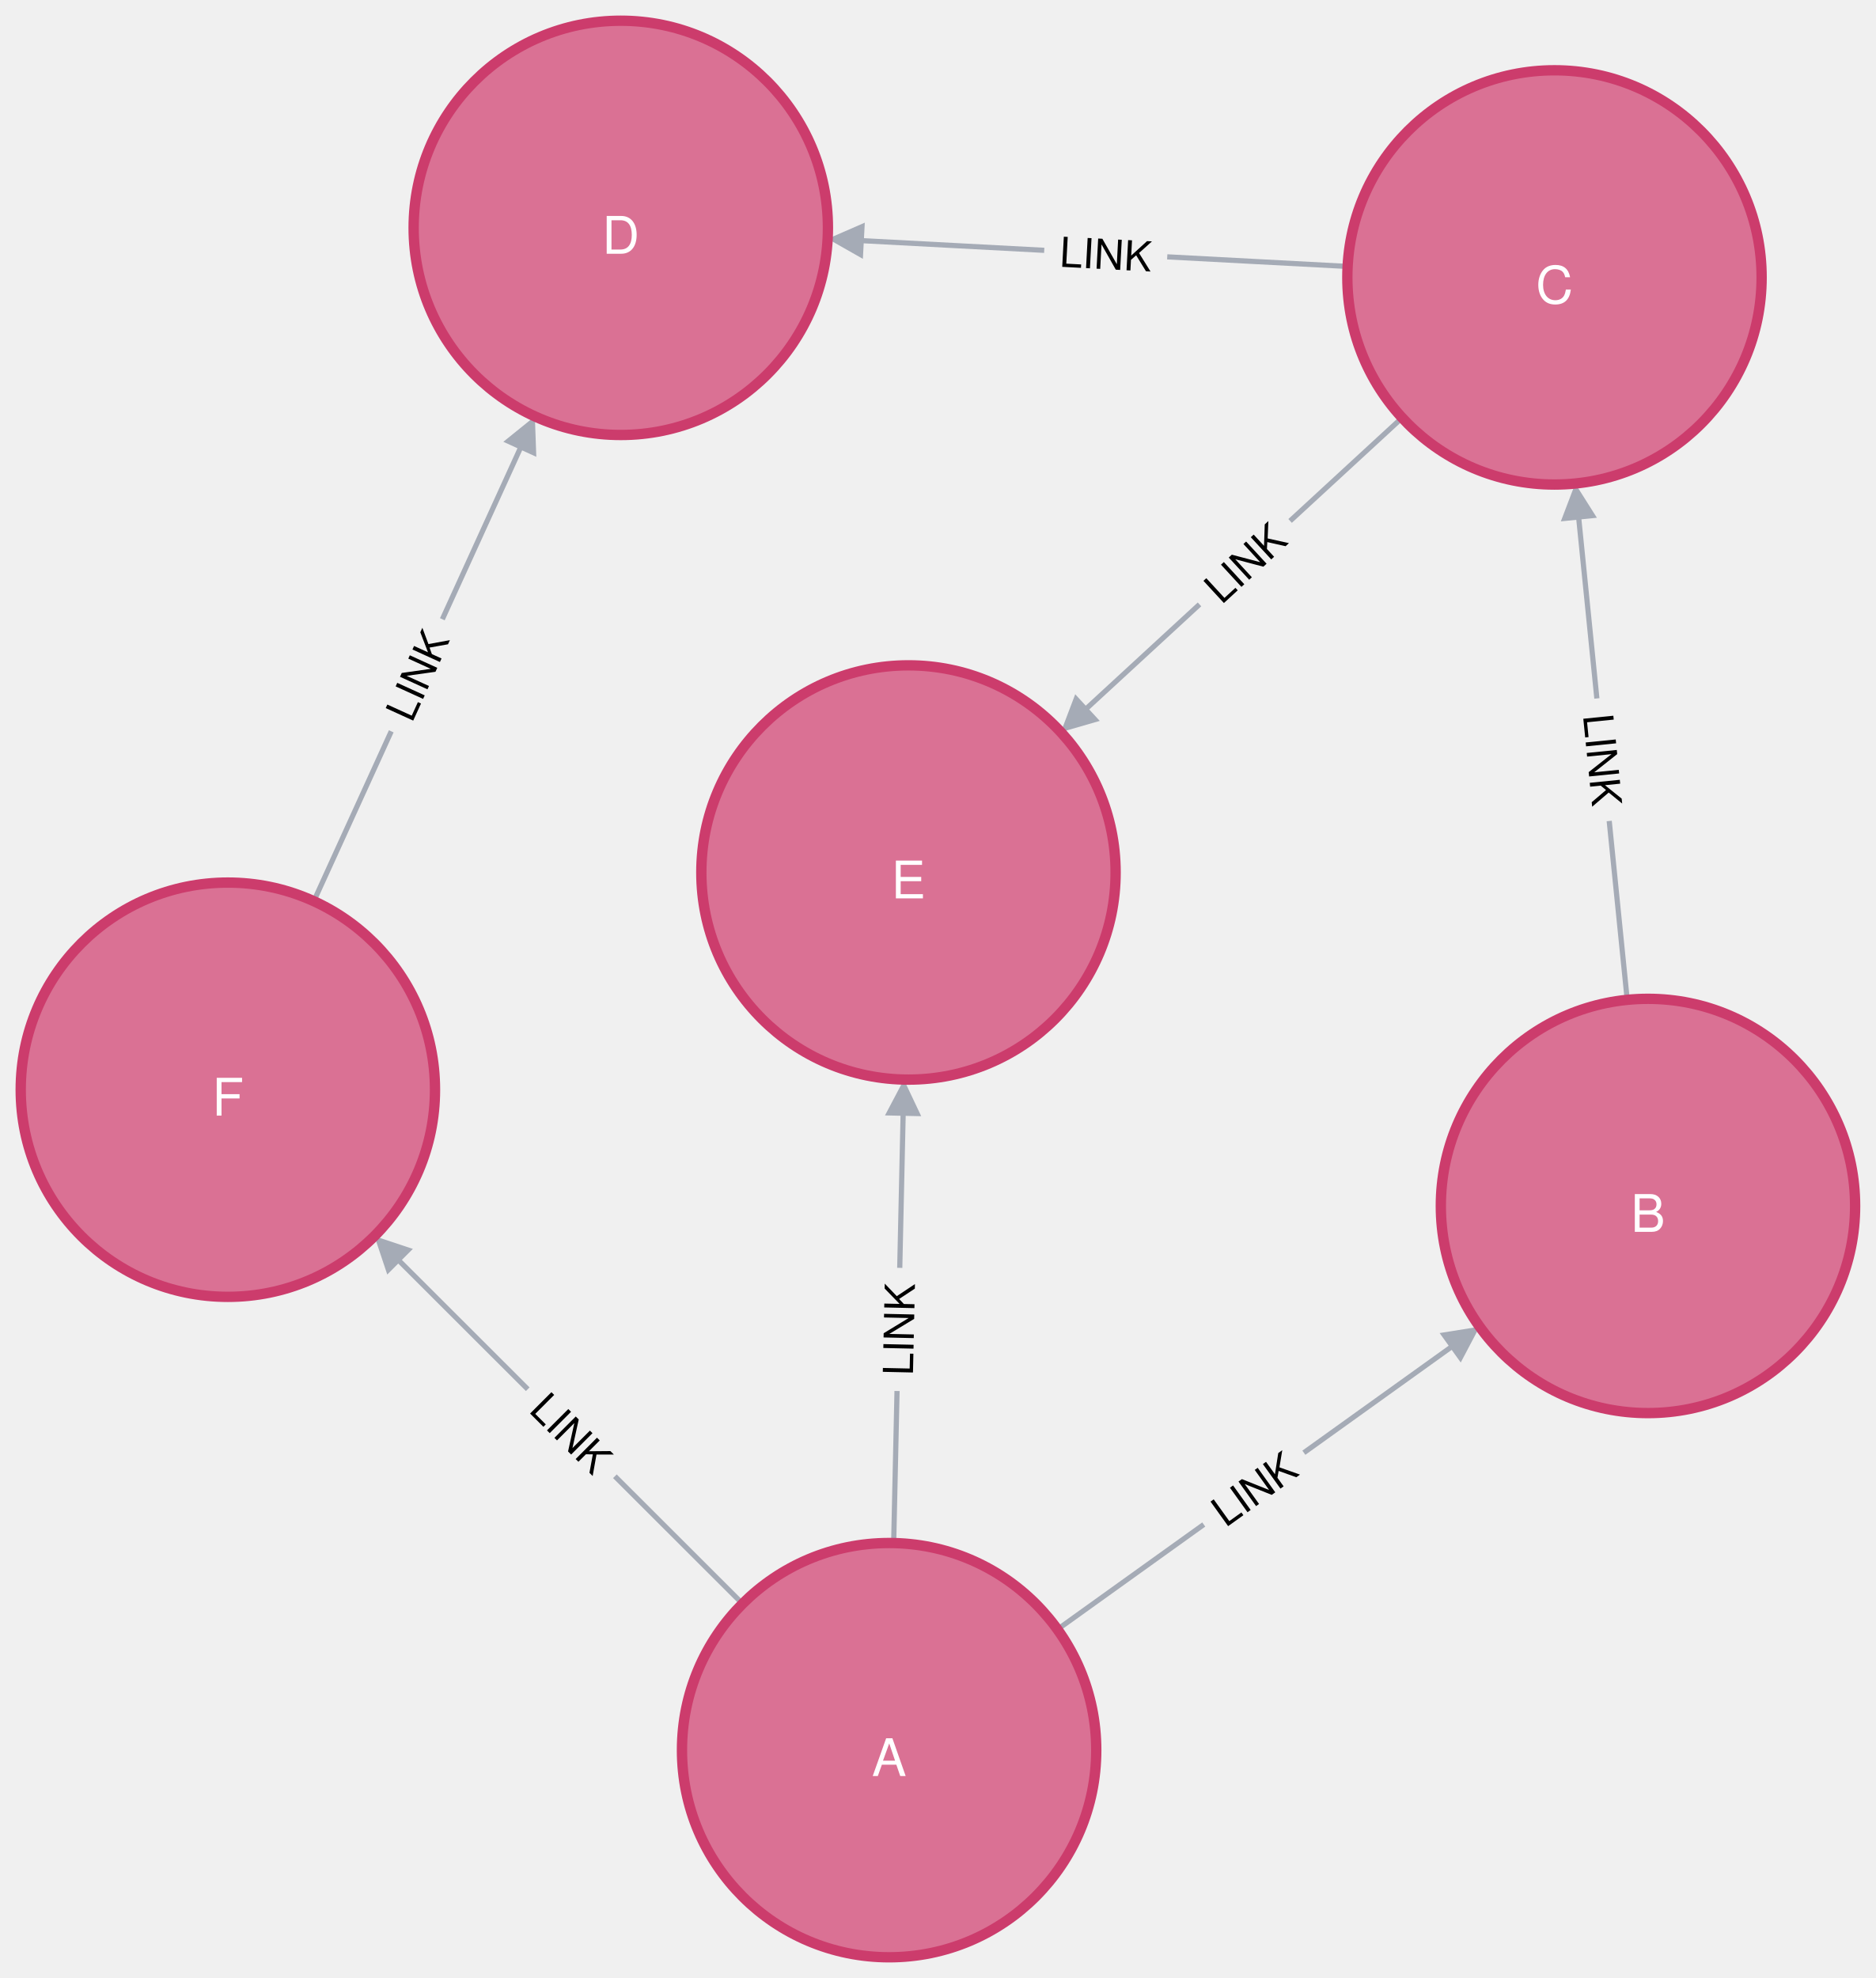
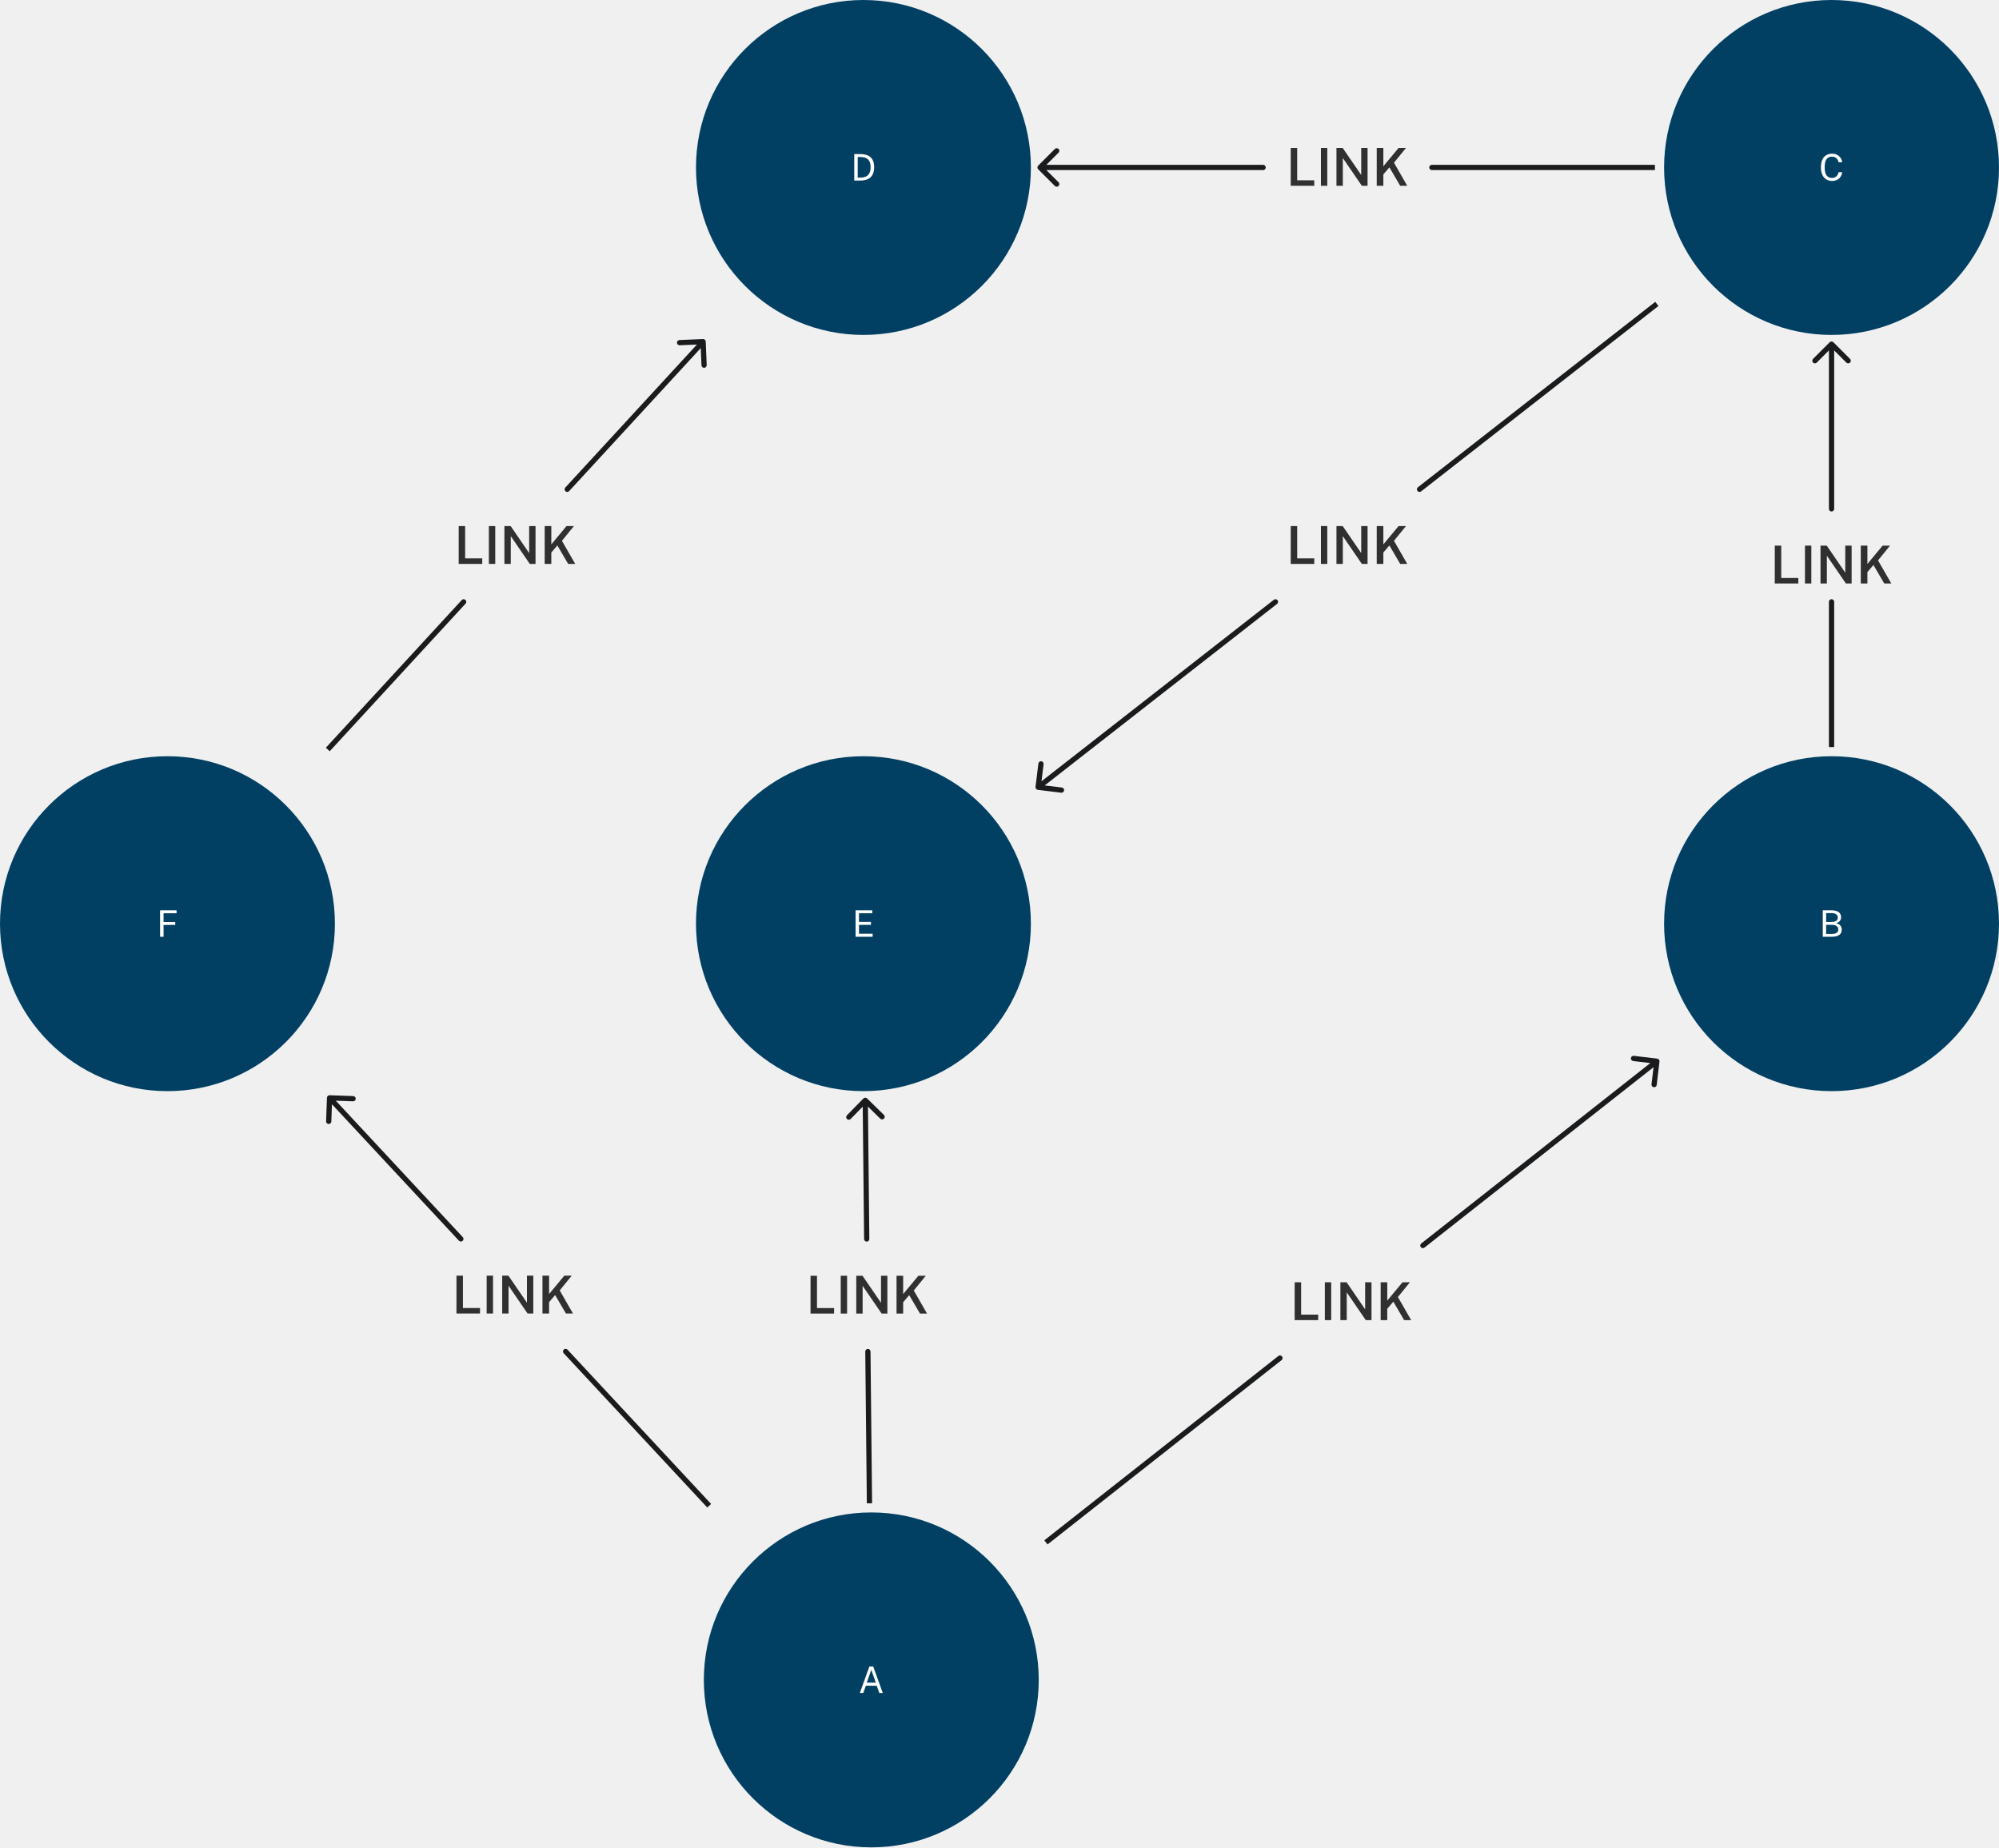
- <svg xmlns="http://www.w3.org/2000/svg" width="362.226" height="381.967" viewBox="-181.913 -171.671 362.226 381.967">
-   <g class="layer relationships">
-     <g class="relationship" transform="translate(-10.22503 166.2954) rotate(271.2638)">
-       <path class="b-outline" fill="#A5ABB6" stroke="none" d="M 40 0.5 L 69.371 0.5 L 69.371 -0.5 L 40 -0.5 Z M 93.156 0.5 L 122.526 0.5 L 122.526 3.5 L 129.526 0 L 122.526 -3.5 L 122.526 -0.5 L 93.156 -0.5 Z" />
-       <text text-anchor="middle" pointer-events="none" font-size="8px" fill="#000000" x="81.263" y="3" font-family="Helvetica Neue, Helvetica, Arial, sans-serif">LINK</text>
-     </g>
-     <g class="relationship" transform="translate(-10.22503 166.2954) rotate(324.3541)">
-       <path class="b-outline" fill="#A5ABB6" stroke="none" d="M 40 0.5 L 74.769 0.5 L 74.769 -0.5 L 40 -0.5 Z M 98.555 0.5 L 133.324 0.5 L 133.324 3.5 L 140.324 0 L 133.324 -3.5 L 133.324 -0.5 L 98.555 -0.5 Z" />
-       <text text-anchor="middle" pointer-events="none" font-size="8px" fill="#000000" x="86.662" y="3" font-family="Helvetica Neue, Helvetica, Arial, sans-serif">LINK</text>
-     </g>
-     <g class="relationship" transform="translate(-10.22503 166.2954) rotate(224.9654)">
-       <path class="b-outline" fill="#A5ABB6" stroke="none" d="M 40 0.5 L 74.842 0.5 L 74.842 -0.5 L 40 -0.5 Z M 98.627 0.5 L 133.47 0.5 L 133.47 3.5 L 140.47 0 L 133.47 -3.5 L 133.47 -0.5 L 98.627 -0.5 Z" />
-       <text text-anchor="middle" pointer-events="none" font-size="8px" fill="#000000" x="86.735" y="3" transform="rotate(180 86.7348 0)" font-family="Helvetica Neue, Helvetica, Arial, sans-serif">LINK</text>
-     </g>
-     <g class="relationship" transform="translate(136.3125 61.20722) rotate(264.2504)">
-       <path class="b-outline" fill="#A5ABB6" stroke="none" d="M 40 0.5 L 74.715 0.5 L 74.715 -0.5 L 40 -0.5 Z M 98.5 0.5 L 133.215 0.5 L 133.215 3.5 L 140.215 0 L 133.215 -3.5 L 133.215 -0.5 L 98.5 -0.5 Z" />
-       <text text-anchor="middle" pointer-events="none" font-size="8px" fill="#000000" x="86.607" y="3" transform="rotate(180 86.60727 0)" font-family="Helvetica Neue, Helvetica, Arial, sans-serif">LINK</text>
-     </g>
-     <g class="relationship" transform="translate(118.2584 -118.1007) rotate(497.3496)">
-       <path class="b-outline" fill="#A5ABB6" stroke="none" d="M 40 0.5 L 69.41 0.5 L 69.41 -0.5 L 40 -0.5 Z M 93.195 0.5 L 122.604 0.5 L 122.604 3.5 L 129.604 0 L 122.604 -3.5 L 122.604 -0.5 L 93.195 -0.5 Z" />
-       <text text-anchor="middle" pointer-events="none" font-size="8px" fill="#000000" x="81.302" y="3" transform="rotate(180 81.30223 0)" font-family="Helvetica Neue, Helvetica, Arial, sans-serif">LINK</text>
-     </g>
-     <g class="relationship" transform="translate(118.2584 -118.1007) rotate(183.0386)">
-       <path class="b-outline" fill="#A5ABB6" stroke="none" d="M 40 0.5 L 74.883 0.5 L 74.883 -0.5 L 40 -0.5 Z M 98.668 0.5 L 133.551 0.5 L 133.551 3.5 L 140.551 0 L 133.551 -3.5 L 133.551 -0.5 L 98.668 -0.5 Z" />
-       <text text-anchor="middle" pointer-events="none" font-size="8px" fill="#000000" x="86.776" y="3" transform="rotate(180 86.77563 0)" font-family="Helvetica Neue, Helvetica, Arial, sans-serif">LINK</text>
-     </g>
-     <g class="relationship" transform="translate(-137.9132 38.76107) rotate(294.5076)">
-       <path class="b-outline" fill="#A5ABB6" stroke="none" d="M 40 0.5 L 76.063 0.5 L 76.063 -0.5 L 40 -0.5 Z M 99.848 0.5 L 135.912 0.5 L 135.912 3.5 L 142.912 0 L 135.912 -3.5 L 135.912 -0.5 L 99.848 -0.5 Z" />
-       <text text-anchor="middle" pointer-events="none" font-size="8px" fill="#000000" x="87.956" y="3" font-family="Helvetica Neue, Helvetica, Arial, sans-serif">LINK</text>
-     </g>
-   </g>
-   <g class="layer nodes">
-     <g class="node" aria-label="graph-node0" transform="translate(-10.22503,166.2954)">
-       <circle class="b-outline" cx="0" cy="0" r="40" fill="#DA7194" stroke="#cc3c6c" stroke-width="2px" />
-       <text class="caption" text-anchor="middle" pointer-events="none" x="0" y="5" font-size="10px" fill="#FFFFFF" font-family="Helvetica Neue, Helvetica, Arial, sans-serif"> A</text>
-     </g>
-     <g class="node" aria-label="graph-node1" transform="translate(136.3125,61.20722)">
-       <circle class="b-outline" cx="0" cy="0" r="40" fill="#DA7194" stroke="#cc3c6c" stroke-width="2px" />
-       <text class="caption" text-anchor="middle" pointer-events="none" x="0" y="5" font-size="10px" fill="#FFFFFF" font-family="Helvetica Neue, Helvetica, Arial, sans-serif"> B</text>
-     </g>
-     <g class="node" aria-label="graph-node2" transform="translate(118.2584,-118.1007)">
-       <circle class="b-outline" cx="0" cy="0" r="40" fill="#DA7194" stroke="#cc3c6c" stroke-width="2px" />
-       <text class="caption" text-anchor="middle" pointer-events="none" x="0" y="5" font-size="10px" fill="#FFFFFF" font-family="Helvetica Neue, Helvetica, Arial, sans-serif"> C</text>
-     </g>
-     <g class="node" aria-label="graph-node3" transform="translate(-62.03898,-127.6715)">
-       <circle class="b-outline" cx="0" cy="0" r="40" fill="#DA7194" stroke="#cc3c6c" stroke-width="2px" />
-       <text class="caption" text-anchor="middle" pointer-events="none" x="0" y="5" font-size="10px" fill="#FFFFFF" font-family="Helvetica Neue, Helvetica, Arial, sans-serif"> D</text>
-     </g>
-     <g class="node" aria-label="graph-node4" transform="translate(-6.485955,-3.189821)">
-       <circle class="b-outline" cx="0" cy="0" r="40" fill="#DA7194" stroke="#cc3c6c" stroke-width="2px" />
-       <text class="caption" text-anchor="middle" pointer-events="none" x="0" y="5" font-size="10px" fill="#FFFFFF" font-family="Helvetica Neue, Helvetica, Arial, sans-serif"> E</text>
-     </g>
-     <g class="node" aria-label="graph-node5" transform="translate(-137.9132,38.76107)">
-       <circle class="b-outline" cx="0" cy="0" r="40" fill="#DA7194" stroke="#cc3c6c" stroke-width="2px" />
-       <text class="caption" text-anchor="middle" pointer-events="none" x="0" y="5" font-size="10px" fill="#FFFFFF" font-family="Helvetica Neue, Helvetica, Arial, sans-serif"> F</text>
-     </g>
-   </g>
+ <svg xmlns="http://www.w3.org/2000/svg" width="764" height="706" viewBox="0 0 764 706" fill="none">
+   <path d="M0 353C0 317.654 28.654 289 64 289C99.346 289 128 317.654 128 353C128 388.346 99.346 417 64 417C28.654 417 0 388.346 0 353Z" fill="#014063" />
+   <path d="M61.181 358V347.878H67.488L67.481 349.012H62.511V352.358H66.977V353.478H62.511V358H61.181Z" fill="white" />
+   <path d="M266 64C266 28.654 294.654 0 330 0C365.346 0 394 28.654 394 64C394 99.346 365.346 128 330 128C294.654 128 266 99.346 266 64Z" fill="#014063" />
+   <path d="M326.483 69V58.878C326.516 58.878 326.614 58.88 326.777 58.885C326.945 58.885 327.148 58.885 327.386 58.885C327.624 58.88 327.872 58.88 328.128 58.885C328.385 58.885 328.621 58.887 328.835 58.892C330.077 58.911 331.082 59.114 331.852 59.501C332.627 59.884 333.194 60.441 333.553 61.174C333.917 61.907 334.099 62.807 334.099 63.876C334.099 64.996 333.903 65.936 333.511 66.697C333.124 67.458 332.531 68.032 331.733 68.419C330.94 68.806 329.93 69 328.702 69H326.483ZM327.813 67.887H328.702C329.538 67.887 330.256 67.759 330.858 67.502C331.46 67.241 331.922 66.818 332.244 66.235C332.571 65.652 332.734 64.872 332.734 63.897C332.734 62.922 332.576 62.149 332.258 61.58C331.946 61.011 331.493 60.605 330.9 60.362C330.308 60.115 329.594 59.991 328.758 59.991H327.813V67.887Z" fill="white" />
+   <path d="M636 353C636 317.654 664.654 289 700 289C735.346 289 764 317.654 764 353C764 388.346 735.346 417 700 417C664.654 417 636 388.346 636 353Z" fill="#014063" />
+   <path d="M696.641 358V347.878H699.896C701.128 347.878 702.059 348.104 702.689 348.557C703.323 349.01 703.641 349.663 703.641 350.517C703.641 351.054 703.501 351.513 703.221 351.896C702.945 352.279 702.46 352.594 701.765 352.841C702.161 352.925 702.495 353.046 702.766 353.205C703.041 353.364 703.26 353.55 703.424 353.765C703.592 353.975 703.711 354.208 703.781 354.465C703.855 354.722 703.893 354.992 703.893 355.277C703.893 356.192 703.566 356.875 702.913 357.328C702.264 357.776 701.293 358 700.001 358H696.641ZM697.936 356.922H699.987C700.831 356.922 701.473 356.784 701.912 356.509C702.355 356.229 702.577 355.8 702.577 355.221C702.577 354.796 702.467 354.453 702.248 354.192C702.033 353.926 701.741 353.732 701.373 353.611C701.004 353.49 700.593 353.429 700.141 353.429H697.936V356.922ZM697.936 352.33H700.141C700.407 352.33 700.67 352.304 700.932 352.253C701.193 352.202 701.433 352.113 701.653 351.987C701.872 351.861 702.049 351.693 702.185 351.483C702.32 351.268 702.388 351 702.388 350.678C702.388 350.09 702.161 349.656 701.709 349.376C701.261 349.091 700.677 348.949 699.959 348.949H697.936V352.33Z" fill="white" />
+   <path d="M266 353C266 317.654 294.654 289 330 289C365.346 289 394 317.654 394 353C394 388.346 365.346 417 330 417C294.654 417 266 388.346 266 353Z" fill="#014063" />
+   <path d="M326.996 358V347.878H333.38L333.373 349.019H328.298V352.323H332.869V353.457H328.291V356.831L333.513 356.845V358H326.996Z" fill="white" />
+   <path d="M269 642C269 606.654 297.654 578 333 578C368.346 578 397 606.654 397 642C397 677.346 368.346 706 333 706C297.654 706 269 677.346 269 642Z" fill="#014063" />
+   <path d="M328.611 647L332.272 636.878H333.735L337.396 647H336.073L335.079 644.228H330.928L329.927 647H328.611ZM331.271 643.038H334.722L333 638.145L331.271 643.038Z" fill="white" />
+   <path d="M636 64C636 28.654 664.654 0 700 0C735.346 0 764 28.654 764 64C764 99.346 735.346 128 700 128C664.654 128 636 99.346 636 64Z" fill="#014063" />
+   <path d="M700.242 69.14C699.332 69.14 698.555 68.932 697.911 68.517C697.271 68.102 696.781 67.504 696.441 66.725C696.105 65.946 695.937 65.005 695.937 63.904C695.937 62.807 696.105 61.874 696.441 61.104C696.777 60.334 697.264 59.748 697.904 59.347C698.548 58.941 699.327 58.738 700.242 58.738C700.956 58.738 701.588 58.887 702.139 59.186C702.689 59.48 703.133 59.874 703.469 60.369C703.805 60.864 704.003 61.407 704.064 62H702.685C702.61 61.603 702.468 61.244 702.258 60.922C702.048 60.6 701.772 60.343 701.432 60.152C701.091 59.961 700.683 59.865 700.207 59.865C699.595 59.865 699.077 60.01 698.653 60.299C698.233 60.584 697.913 61.025 697.694 61.622C697.479 62.219 697.372 62.985 697.372 63.918C697.372 65.327 697.612 66.363 698.093 67.026C698.578 67.684 699.283 68.013 700.207 68.013C700.683 68.013 701.091 67.913 701.432 67.712C701.772 67.511 702.048 67.243 702.258 66.907C702.468 66.571 702.61 66.207 702.685 65.815H704.064C704.012 66.244 703.896 66.66 703.714 67.061C703.536 67.458 703.291 67.812 702.979 68.125C702.666 68.438 702.281 68.685 701.824 68.867C701.371 69.049 700.844 69.14 700.242 69.14Z" fill="white" />
+   <path d="M700.707 130.793C700.317 130.402 699.683 130.402 699.293 130.793L692.929 137.157C692.538 137.547 692.538 138.181 692.929 138.571C693.319 138.962 693.953 138.962 694.343 138.571L700 132.914L705.657 138.571C706.047 138.962 706.681 138.962 707.071 138.571C707.462 138.181 707.462 137.547 707.071 137.157L700.707 130.793ZM699 194.479C699 195.031 699.448 195.479 700 195.479C700.552 195.479 701 195.031 701 194.479L700 194.479L699 194.479ZM701 230C701 229.448 700.552 229 700 229C699.448 229 699 229.448 699 230L700 230L701 230ZM700 131.5L699 131.5L699 194.479L700 194.479L701 194.479L701 131.5L700 131.5ZM700 230L699 230L699 285.5L700 285.5L701 285.5L701 230L700 230Z" fill="#1A1B1D" />
+   <path d="M678.303 222.979L678.313 208.519L680.773 208.519L680.773 220.879L687.303 220.879L687.303 222.979L678.303 222.979ZM689.846 222.979L689.846 208.519L692.276 208.519L692.276 222.979L689.846 222.979ZM695.783 222.979L695.783 208.519L698.163 208.519L705.243 218.849L705.243 208.519L707.673 208.519L707.673 222.979L705.483 222.979L698.213 212.369L698.213 222.979L695.783 222.979ZM711.174 222.979L711.174 208.519L713.704 208.519L713.704 215.529L719.524 208.519L722.354 208.519L717.764 214.159L722.834 222.979L720.144 222.979L716.014 215.929L713.704 218.639L713.704 222.979L711.174 222.979Z" fill="black" fill-opacity="0.8" />
+   <path d="M548.038 182.694L547.422 181.906L547.422 181.906L548.038 182.694ZM547.25 183.31L547.865 184.098L547.865 184.098L547.25 183.31ZM541.91 186.212C541.475 186.552 541.397 187.18 541.737 187.615C542.077 188.051 542.706 188.128 543.141 187.788L542.525 187L541.91 186.212ZM488.089 230.788C488.524 230.448 488.602 229.82 488.262 229.384C487.922 228.949 487.293 228.872 486.858 229.212L487.474 230L488.089 230.788ZM483.538 233.074L482.922 232.286V232.286L483.538 233.074ZM482.75 233.69L483.365 234.478V234.478L482.75 233.69ZM477.899 237.478L477.283 236.69V236.69L477.899 237.478ZM395.765 300.734C395.698 301.282 396.088 301.781 396.636 301.849L405.569 302.947C406.117 303.014 406.616 302.624 406.683 302.076C406.751 301.528 406.361 301.029 405.813 300.962L397.872 299.986L398.848 292.045C398.916 291.497 398.526 290.998 397.978 290.931C397.43 290.864 396.931 291.253 396.863 291.801L395.765 300.734ZM633.241 116.144L632.626 115.355L547.422 181.906L548.038 182.694L548.653 183.483L633.857 116.932L633.241 116.144ZM548.038 182.694L547.422 181.906L546.634 182.522L547.25 183.31L547.865 184.098L548.653 183.483L548.038 182.694ZM547.25 183.31L546.634 182.522L541.91 186.212L542.525 187L543.141 187.788L547.865 184.098L547.25 183.31ZM487.474 230L486.858 229.212L482.922 232.286L483.538 233.074L484.153 233.862L488.089 230.788L487.474 230ZM483.538 233.074L482.922 232.286L482.134 232.902L482.75 233.69L483.365 234.478L484.153 233.862L483.538 233.074ZM482.75 233.69L482.134 232.902L477.283 236.69L477.899 237.478L478.515 238.267L483.365 234.478L482.75 233.69ZM477.899 237.478L477.283 236.69L396.142 300.068L396.758 300.856L397.373 301.644L478.515 238.267L477.899 237.478Z" fill="#1A1B1D" />
+   <path d="M493.303 215.5L493.313 201.04L495.773 201.04L495.773 213.4L502.303 213.4L502.303 215.5L493.303 215.5ZM504.846 215.5L504.846 201.04L507.276 201.04L507.276 215.5L504.846 215.5ZM510.783 215.5L510.783 201.04L513.163 201.04L520.243 211.37L520.243 201.04L522.673 201.04L522.673 215.5L520.483 215.5L513.213 204.89L513.213 215.5L510.783 215.5ZM526.174 215.5L526.174 201.04L528.704 201.04L528.704 208.05L534.524 201.04L537.354 201.04L532.764 206.68L537.834 215.5L535.144 215.5L531.014 208.45L528.704 211.16L528.704 215.5L526.174 215.5Z" fill="black" fill-opacity="0.8" />
+   <path d="M634.243 405.681C634.309 405.133 633.917 404.635 633.369 404.57L624.432 403.507C623.883 403.442 623.386 403.834 623.32 404.382C623.255 404.931 623.647 405.428 624.195 405.493L632.139 406.438L631.195 414.382C631.13 414.93 631.521 415.428 632.07 415.493C632.618 415.558 633.116 415.167 633.181 414.618L634.243 405.681ZM548.75 472.104L548.132 471.318V471.318L548.75 472.104ZM547.007 473.477L547.626 474.262V474.262L547.007 473.477ZM546.221 474.095L545.603 473.31V473.31L546.221 474.095ZM543.184 475.214C542.75 475.556 542.676 476.185 543.017 476.618C543.359 477.052 543.988 477.127 544.422 476.785L543.803 476L543.184 475.214ZM489.816 519.785C490.25 519.444 490.325 518.815 489.983 518.381C489.641 517.947 489.013 517.872 488.579 518.214L489.197 519L489.816 519.785ZM484.25 522.896L483.632 522.11L484.25 522.896ZM633.25 405.563L632.632 404.777L548.132 471.318L548.75 472.104L549.369 472.89L633.869 406.349L633.25 405.563ZM548.75 472.104L548.132 471.318L546.388 472.691L547.007 473.477L547.626 474.262L549.369 472.89L548.75 472.104ZM547.007 473.477L546.388 472.691L545.603 473.31L546.221 474.095L546.84 474.881L547.626 474.262L547.007 473.477ZM546.221 474.095L545.603 473.31L543.184 475.214L543.803 476L544.422 476.785L546.84 474.881L546.221 474.095ZM489.197 519L488.579 518.214L483.632 522.11L484.25 522.896L484.869 523.681L489.816 519.785L489.197 519ZM484.25 522.896L483.632 522.11L399.131 588.651L399.75 589.437L400.369 590.222L484.869 523.681L484.25 522.896Z" fill="#1A1B1D" />
+   <path d="M494.803 504.5L494.813 490.04L497.273 490.04L497.273 502.4L503.803 502.4L503.803 504.5L494.803 504.5ZM506.346 504.5L506.346 490.04L508.776 490.04L508.776 504.5L506.346 504.5ZM512.283 504.5L512.283 490.04L514.663 490.04L521.743 500.37L521.743 490.04L524.173 490.04L524.173 504.5L521.983 504.5L514.713 493.89L514.713 504.5L512.283 504.5ZM527.674 504.5L527.674 490.04L530.204 490.04L530.204 497.05L536.024 490.04L538.854 490.04L534.264 495.68L539.334 504.5L536.644 504.5L532.514 497.45L530.204 500.16L530.204 504.5L527.674 504.5Z" fill="black" fill-opacity="0.8" />
+   <path d="M331.401 419.786C331.006 419.399 330.373 419.406 329.987 419.8L323.689 426.23C323.303 426.625 323.309 427.258 323.704 427.644C324.098 428.031 324.732 428.024 325.118 427.629L330.716 421.914L336.431 427.512C336.826 427.898 337.459 427.892 337.845 427.497C338.232 427.103 338.225 426.47 337.831 426.083L331.401 419.786ZM331.241 472.508L332.241 472.497V472.497L331.241 472.508ZM330.251 473.518C330.257 474.07 330.71 474.513 331.262 474.507C331.814 474.502 332.257 474.049 332.251 473.497L331.251 473.508L330.251 473.518ZM332.698 516.497C332.692 515.945 332.24 515.502 331.687 515.508C331.135 515.513 330.692 515.966 330.698 516.518L331.698 516.508L332.698 516.497ZM331.724 519L330.724 519.011H330.724L331.724 519ZM330.701 420.5L329.701 420.51L330.241 472.518L331.241 472.508L332.241 472.497L331.701 420.49L330.701 420.5ZM331.241 472.508L330.241 472.518L330.251 473.518L331.251 473.508L332.251 473.497L332.241 472.497L331.241 472.508ZM331.698 516.508L330.698 516.518L330.724 519.011L331.724 519L332.724 518.99L332.698 516.497L331.698 516.508ZM331.724 519L330.724 519.011L331.3 574.511L332.3 574.5L333.3 574.49L332.724 518.99L331.724 519Z" fill="#1A1B1D" />
+   <path d="M309.777 502.007L309.787 487.547L312.247 487.547L312.247 499.907L318.777 499.907L318.777 502.007L309.777 502.007ZM321.32 502.007L321.32 487.547L323.75 487.547L323.75 502.007L321.32 502.007ZM327.258 502.007L327.258 487.547L329.638 487.547L336.718 497.877L336.718 487.547L339.148 487.547L339.148 502.007L336.958 502.007L329.688 491.397L329.688 502.007L327.258 502.007ZM342.648 502.007L342.648 487.547L345.178 487.547L345.178 494.557L350.998 487.547L353.828 487.547L349.238 493.187L354.308 502.007L351.618 502.007L347.488 494.957L345.178 497.667L345.178 502.007L342.648 502.007Z" fill="black" fill-opacity="0.8" />
+   <path d="M125.992 418.563C125.44 418.543 124.976 418.974 124.957 419.526L124.634 428.52C124.615 429.072 125.046 429.536 125.598 429.556C126.15 429.575 126.613 429.144 126.633 428.592L126.92 420.597L134.914 420.884C135.466 420.904 135.93 420.472 135.95 419.92C135.969 419.368 135.538 418.905 134.986 418.885L125.992 418.563ZM163.902 460.329L163.17 461.01V461.01L163.902 460.329ZM164.75 461.241L165.482 460.559V460.559L164.75 461.241ZM175.408 474.158C175.784 474.563 176.417 474.585 176.821 474.209C177.226 473.833 177.248 473.2 176.872 472.796L176.14 473.477L175.408 474.158ZM216.896 515.796C216.52 515.392 215.887 515.369 215.483 515.745C215.079 516.121 215.056 516.754 215.432 517.158L216.164 516.477L216.896 515.796ZM216.846 517.209L217.578 516.528V516.528L216.846 517.209ZM218.513 519L217.781 519.681V519.681L218.513 519ZM228.402 529.625L227.67 530.306V530.306L228.402 529.625ZM229.251 530.536L229.982 529.855V529.855L229.251 530.536ZM125.956 419.562L125.224 420.243L163.17 461.01L163.902 460.329L164.634 459.648L126.688 418.881L125.956 419.562ZM163.902 460.329L163.17 461.01L164.019 461.922L164.75 461.241L165.482 460.559L164.634 459.648L163.902 460.329ZM164.75 461.241L164.019 461.922L175.408 474.158L176.14 473.477L176.872 472.796L165.482 460.559L164.75 461.241ZM216.164 516.477L215.432 517.158L216.114 517.89L216.846 517.209L217.578 516.528L216.896 515.796L216.164 516.477ZM216.846 517.209L216.114 517.89L217.781 519.681L218.513 519L219.245 518.319L217.578 516.528L216.846 517.209ZM218.513 519L217.781 519.681L227.67 530.306L228.402 529.625L229.134 528.943L219.245 518.319L218.513 519ZM228.402 529.625L227.67 530.306L228.519 531.218L229.251 530.536L229.982 529.855L229.134 528.943L228.402 529.625ZM229.251 530.536L228.519 531.218L270.313 576.119L271.045 575.438L271.777 574.757L229.982 529.855L229.251 530.536Z" fill="#1A1B1D" />
+   <path d="M174.454 501.977L174.464 487.517L176.924 487.517L176.924 499.877L183.454 499.877L183.454 501.977L174.454 501.977ZM185.997 501.977L185.997 487.517L188.427 487.517L188.427 501.977L185.997 501.977ZM191.935 501.977L191.935 487.517L194.315 487.517L201.395 497.847L201.395 487.517L203.825 487.517L203.825 501.977L201.635 501.977L194.365 491.367L194.365 501.977L191.935 501.977ZM207.325 501.977L207.325 487.517L209.855 487.517L209.855 494.527L215.675 487.517L218.505 487.517L213.915 493.157L218.985 501.977L216.295 501.977L212.165 494.927L209.855 497.637L209.855 501.977L207.325 501.977Z" fill="black" fill-opacity="0.8" />
+   <path d="M163.901 244.461L164.637 245.138L164.637 245.138L163.901 244.461ZM164.75 243.538L164.014 242.861L164.014 242.861L164.75 243.538ZM177.946 230.677C178.32 230.271 178.294 229.638 177.888 229.264C177.481 228.89 176.849 228.916 176.475 229.323L177.211 230L177.946 230.677ZM216.053 186.323C215.679 186.729 215.705 187.362 216.111 187.736C216.518 188.11 217.15 188.084 217.524 187.677L216.788 187L216.053 186.323ZM228.401 174.383L227.665 173.706V173.706L228.401 174.383ZM229.25 173.461L229.985 174.139V174.139L229.25 173.461ZM269.722 130.534C269.699 129.982 269.233 129.553 268.681 129.576L259.689 129.949C259.137 129.972 258.708 130.437 258.731 130.989C258.754 131.541 259.22 131.97 259.772 131.947L267.765 131.616L268.096 139.609C268.119 140.161 268.585 140.589 269.137 140.567C269.689 140.544 270.117 140.078 270.094 139.526L269.722 130.534ZM125.276 286.425L126.012 287.102L164.637 245.138L163.901 244.461L163.165 243.783L124.541 285.748L125.276 286.425ZM163.901 244.461L164.637 245.138L165.485 244.216L164.75 243.538L164.014 242.861L163.165 243.783L163.901 244.461ZM164.75 243.538L165.485 244.216L177.946 230.677L177.211 230L176.475 229.323L164.014 242.861L164.75 243.538ZM216.788 187L217.524 187.677L229.137 175.061L228.401 174.383L227.665 173.706L216.053 186.323L216.788 187ZM228.401 174.383L229.137 175.061L229.985 174.139L229.25 173.461L228.514 172.784L227.665 173.706L228.401 174.383ZM229.25 173.461L229.985 174.139L269.458 131.252L268.723 130.575L267.987 129.898L228.514 172.784L229.25 173.461Z" fill="#1A1B1D" />
+   <path d="M175.303 215.5L175.313 201.04L177.773 201.04L177.773 213.4L184.303 213.4L184.303 215.5L175.303 215.5ZM186.846 215.5L186.846 201.04L189.276 201.04L189.276 215.5L186.846 215.5ZM192.783 215.5L192.783 201.04L195.163 201.04L202.243 211.37L202.243 201.04L204.673 201.04L204.673 215.5L202.483 215.5L195.213 204.89L195.213 215.5L192.783 215.5ZM208.174 215.5L208.174 201.04L210.704 201.04L210.704 208.05L216.524 201.04L219.354 201.04L214.764 206.68L219.834 215.5L217.144 215.5L213.014 208.45L210.704 211.16L210.704 215.5L208.174 215.5Z" fill="black" fill-opacity="0.8" />
+   <path d="M547.25 63C546.698 63 546.25 63.448 546.25 64C546.25 64.552 546.698 65 547.25 65L547.25 64L547.25 63ZM482.75 65C483.302 65 483.75 64.552 483.75 64C483.75 63.448 483.302 63 482.75 63L482.75 64L482.75 65ZM481.75 64L481.75 65V65L481.75 64ZM396.793 63.293C396.402 63.683 396.402 64.317 396.793 64.707L403.157 71.071C403.547 71.462 404.181 71.462 404.571 71.071C404.962 70.68 404.962 70.047 404.571 69.657L398.914 64L404.571 58.343C404.962 57.953 404.962 57.319 404.571 56.929C404.181 56.538 403.547 56.538 403.157 56.929L396.793 63.293ZM632.5 64L632.5 63L547.25 63L547.25 64L547.25 65L632.5 65L632.5 64ZM482.75 64L482.75 63L481.75 63L481.75 64L481.75 65L482.75 65L482.75 64ZM481.75 64L481.75 63L397.5 63L397.5 64L397.5 65L481.75 65L481.75 64Z" fill="#1A1B1D" />
+   <path d="M493.303 71L493.313 56.54L495.773 56.54L495.773 68.9L502.303 68.9L502.303 71L493.303 71ZM504.846 71L504.846 56.54L507.276 56.54L507.276 71L504.846 71ZM510.783 71L510.783 56.54L513.163 56.54L520.243 66.87L520.243 56.54L522.673 56.54L522.673 71L520.483 71L513.213 60.39L513.213 71L510.783 71ZM526.174 71L526.174 56.54L528.704 56.54L528.704 63.55L534.524 56.54L537.354 56.54L532.764 62.18L537.834 71L535.144 71L531.014 63.95L528.704 66.66L528.704 71L526.174 71Z" fill="black" fill-opacity="0.8" />
</svg>
